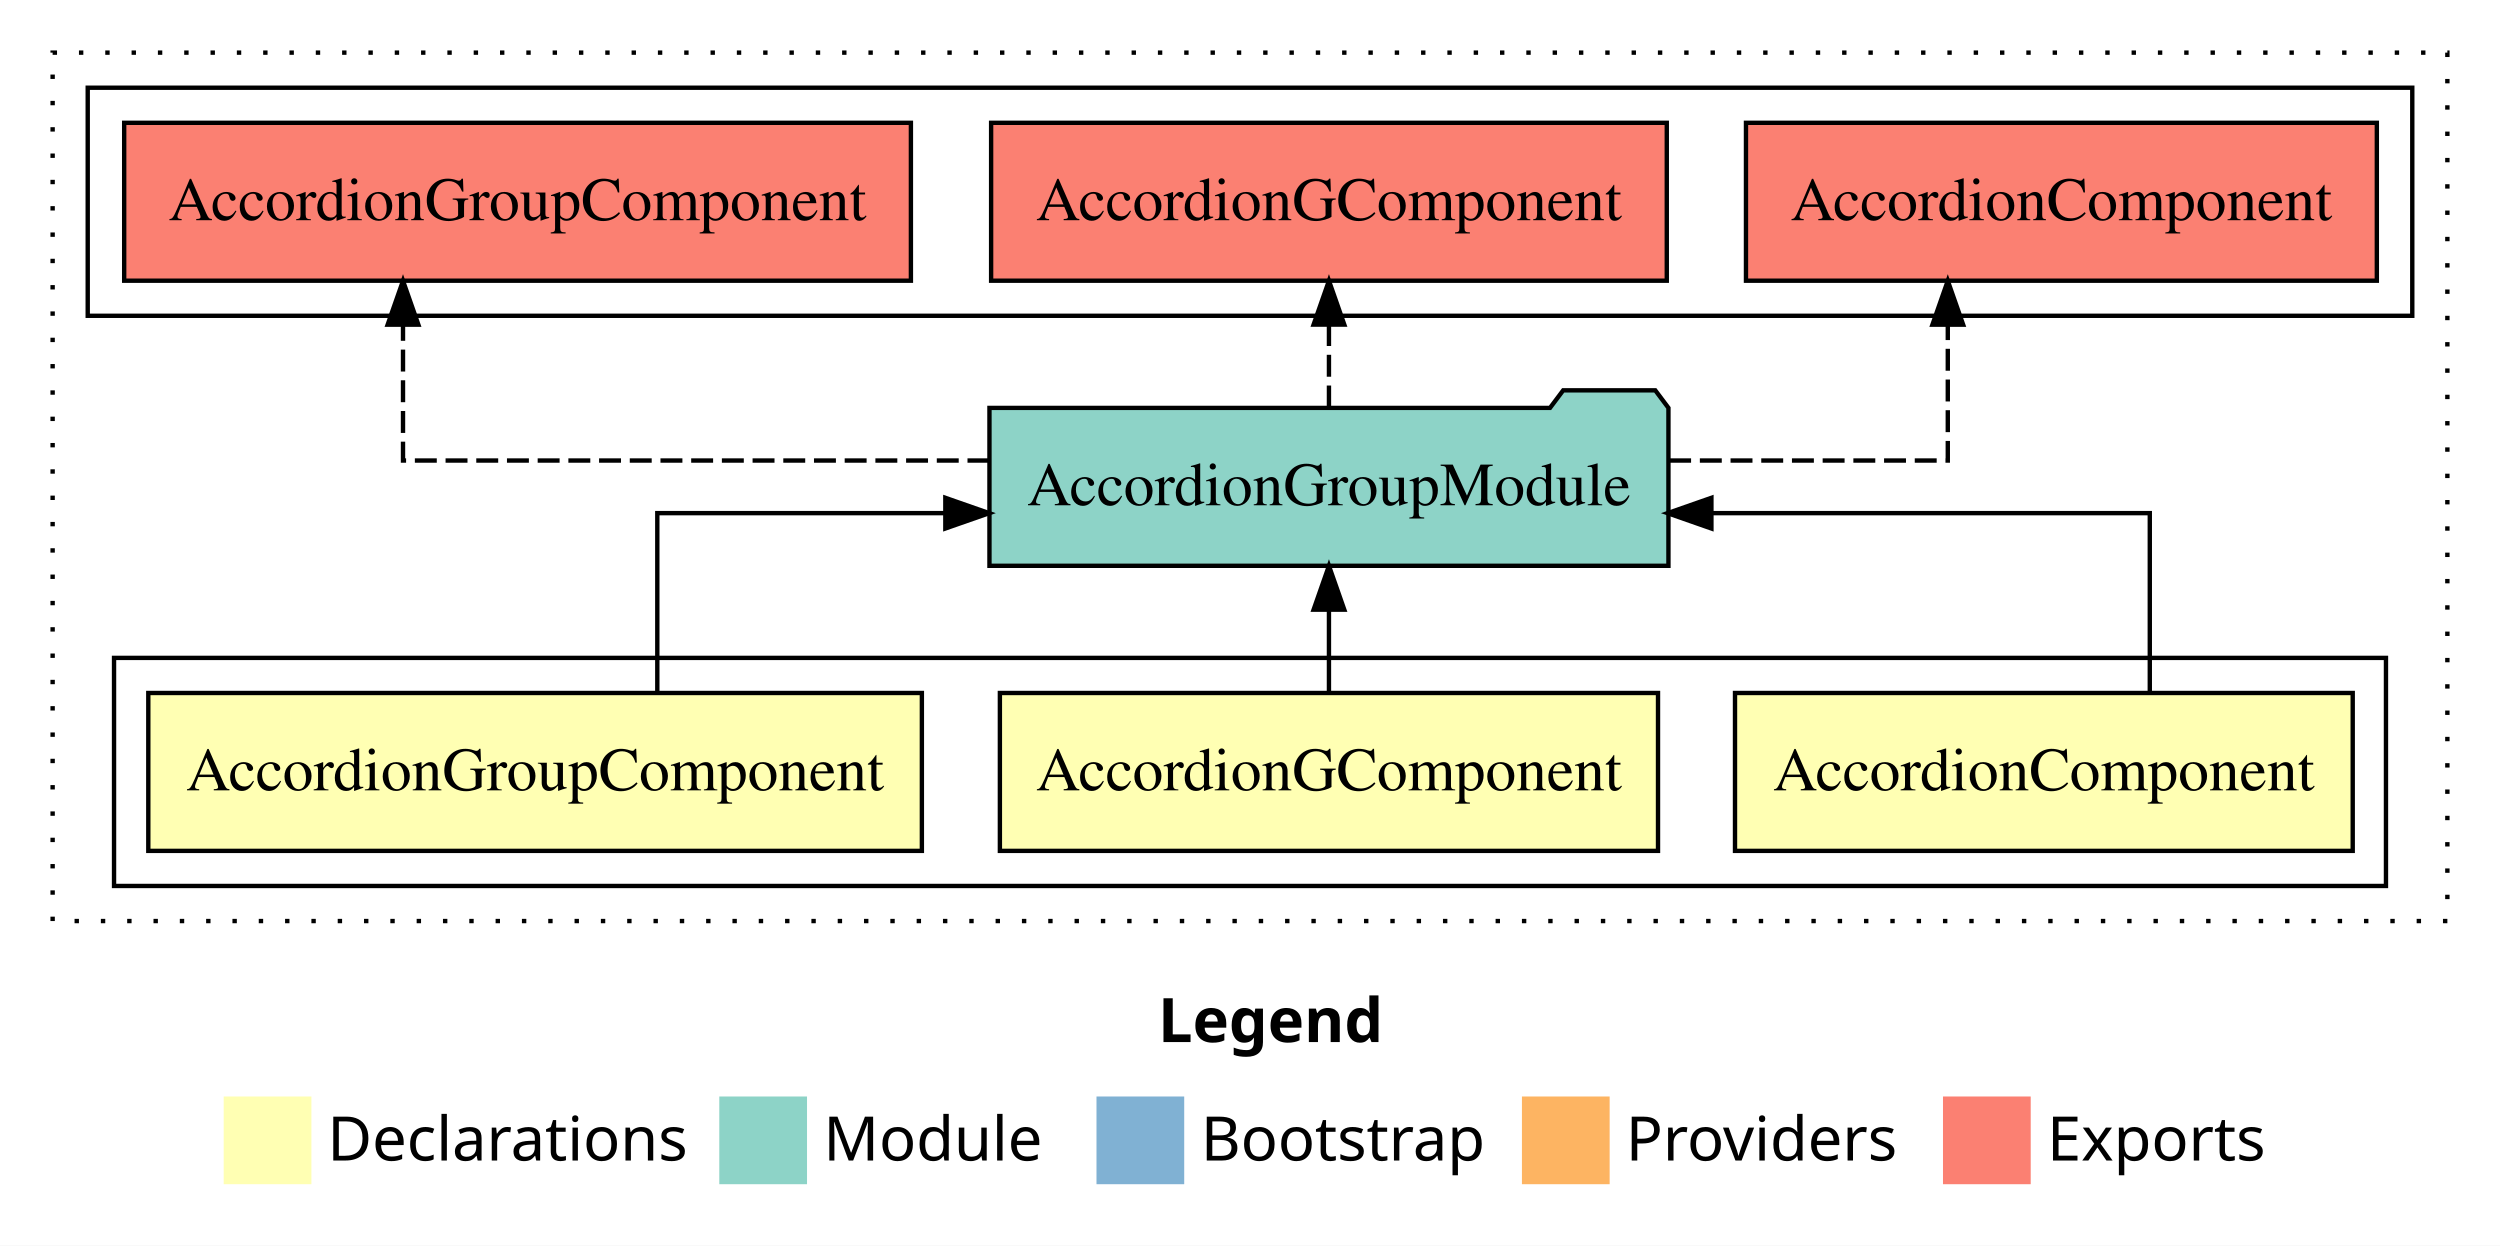
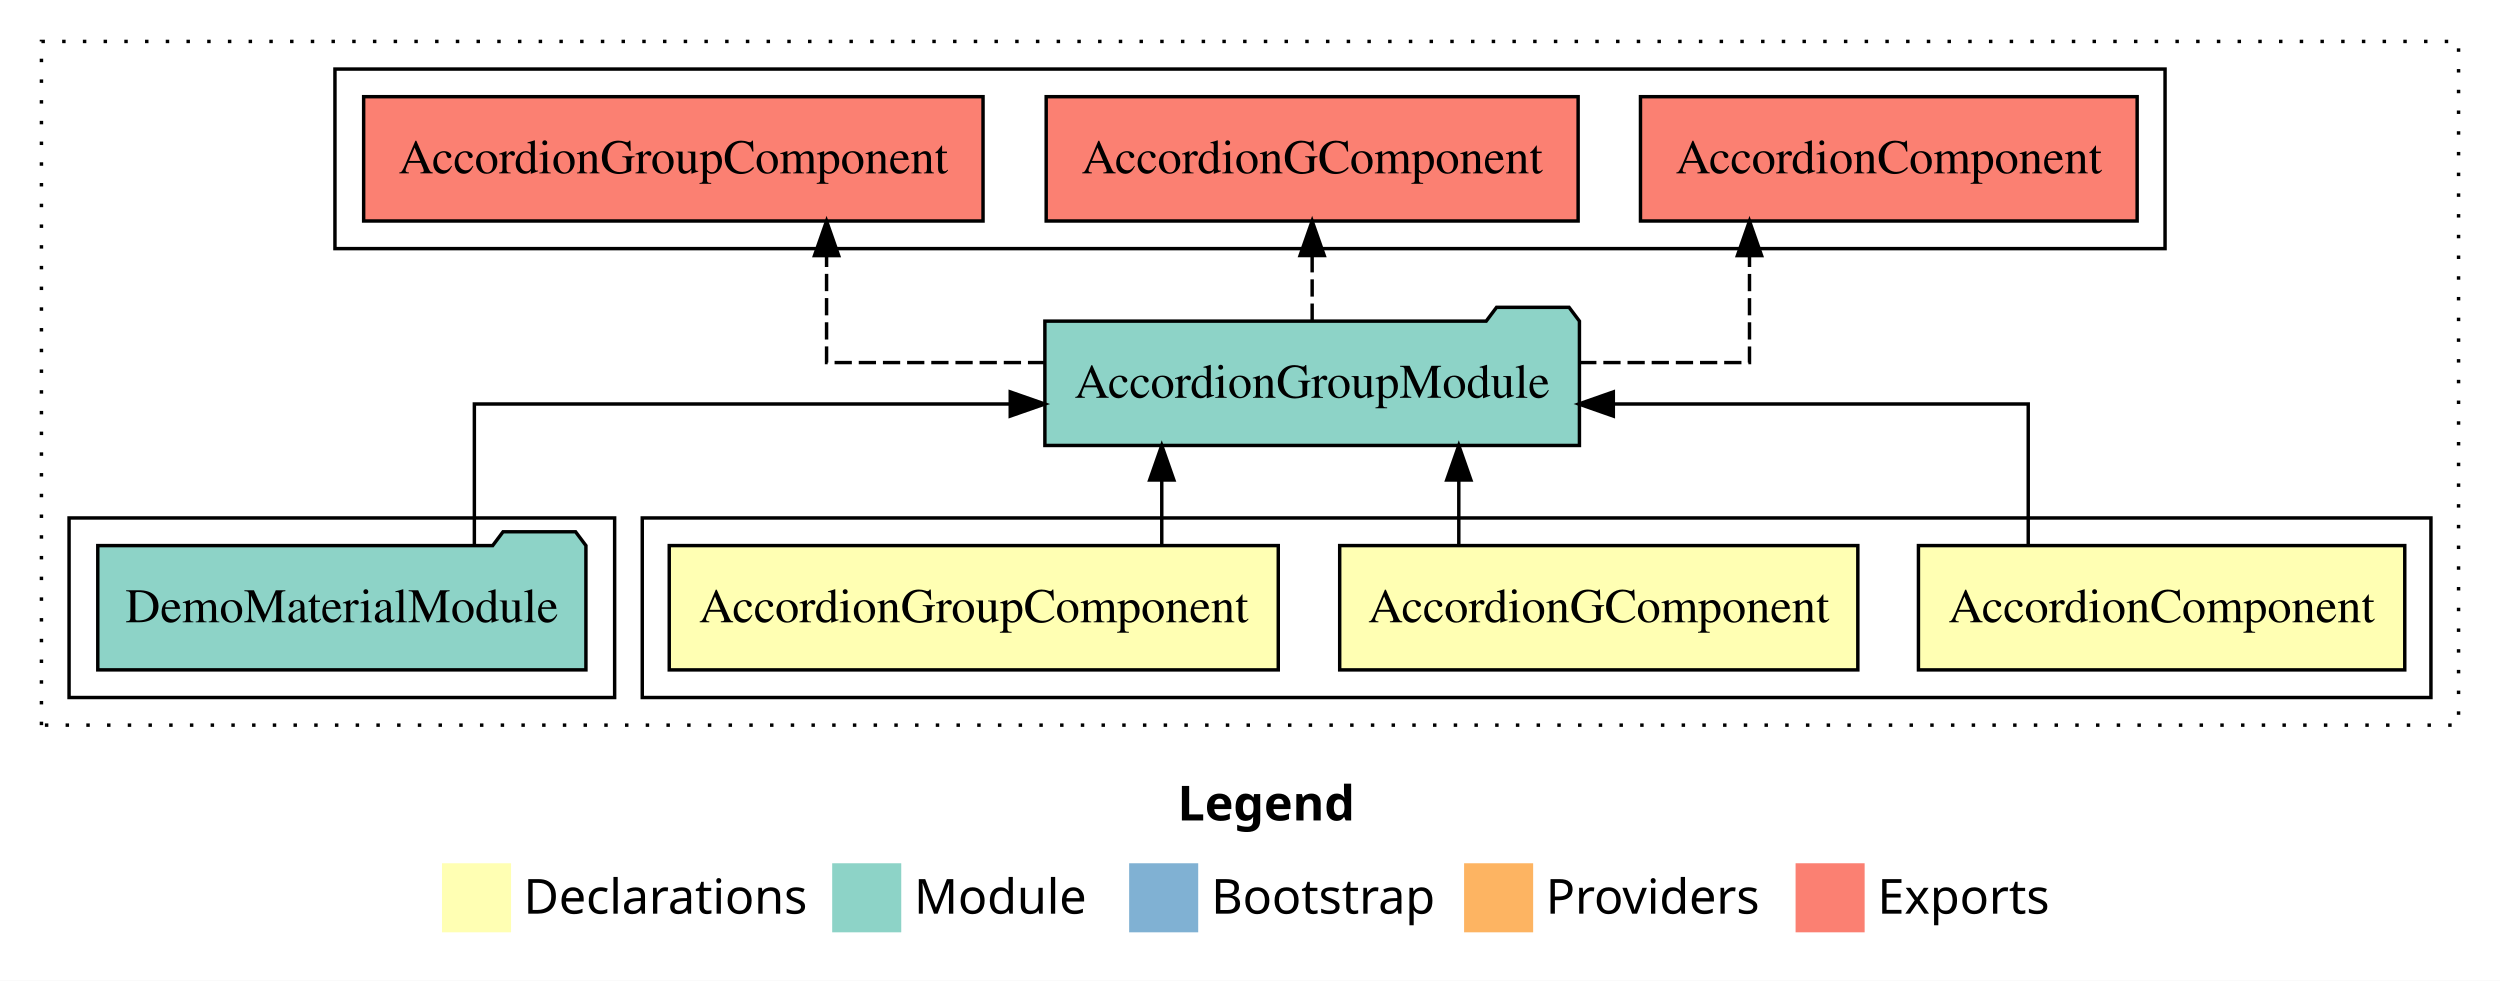
- <svg xmlns="http://www.w3.org/2000/svg" width="570pt" height="284pt" viewBox="0.00 0.00 570.00 284.00">
+ <svg xmlns="http://www.w3.org/2000/svg" width="724pt" height="284pt" viewBox="0.00 0.00 724.00 284.00">
  <g id="graph0" class="graph" transform="scale(1 1) rotate(0) translate(4 280)">
-     <polygon fill="#ffffff" stroke="transparent" points="-4,4 -4,-280 566,-280 566,4 -4,4" />
-     <text text-anchor="start" x="260.009" y="-42.4" font-family="sans-serif" font-weight="bold" font-size="14.00" fill="#000000">Legend</text>
-     <polygon fill="#ffffb3" stroke="transparent" points="47,-10 47,-30 67,-30 67,-10 47,-10" />
-     <text text-anchor="start" x="70.629" y="-15.4" font-family="sans-serif" font-size="14.00" fill="#000000">  Declarations</text>
-     <polygon fill="#8dd3c7" stroke="transparent" points="160,-10 160,-30 180,-30 180,-10 160,-10" />
-     <text text-anchor="start" x="183.725" y="-15.4" font-family="sans-serif" font-size="14.00" fill="#000000">  Module</text>
-     <polygon fill="#80b1d3" stroke="transparent" points="246,-10 246,-30 266,-30 266,-10 246,-10" />
-     <text text-anchor="start" x="269.781" y="-15.4" font-family="sans-serif" font-size="14.00" fill="#000000">  Bootstrap</text>
-     <polygon fill="#fdb462" stroke="transparent" points="343,-10 343,-30 363,-30 363,-10 343,-10" />
-     <text text-anchor="start" x="366.673" y="-15.4" font-family="sans-serif" font-size="14.00" fill="#000000">  Providers</text>
-     <polygon fill="#fb8072" stroke="transparent" points="439,-10 439,-30 459,-30 459,-10 439,-10" />
-     <text text-anchor="start" x="462.726" y="-15.4" font-family="sans-serif" font-size="14.00" fill="#000000">  Exports</text>
+     <polygon fill="#ffffff" stroke="transparent" points="-4,4 -4,-280 720,-280 720,4 -4,4" />
+     <text text-anchor="start" x="337.009" y="-42.4" font-family="sans-serif" font-weight="bold" font-size="14.00" fill="#000000">Legend</text>
+     <polygon fill="#ffffb3" stroke="transparent" points="124,-10 124,-30 144,-30 144,-10 124,-10" />
+     <text text-anchor="start" x="147.629" y="-15.4" font-family="sans-serif" font-size="14.00" fill="#000000">  Declarations</text>
+     <polygon fill="#8dd3c7" stroke="transparent" points="237,-10 237,-30 257,-30 257,-10 237,-10" />
+     <text text-anchor="start" x="260.725" y="-15.4" font-family="sans-serif" font-size="14.00" fill="#000000">  Module</text>
+     <polygon fill="#80b1d3" stroke="transparent" points="323,-10 323,-30 343,-30 343,-10 323,-10" />
+     <text text-anchor="start" x="346.781" y="-15.4" font-family="sans-serif" font-size="14.00" fill="#000000">  Bootstrap</text>
+     <polygon fill="#fdb462" stroke="transparent" points="420,-10 420,-30 440,-30 440,-10 420,-10" />
+     <text text-anchor="start" x="443.673" y="-15.4" font-family="sans-serif" font-size="14.00" fill="#000000">  Providers</text>
+     <polygon fill="#fb8072" stroke="transparent" points="516,-10 516,-30 536,-30 536,-10 516,-10" />
+     <text text-anchor="start" x="539.726" y="-15.4" font-family="sans-serif" font-size="14.00" fill="#000000">  Exports</text>
    <g id="clust1" class="cluster">
-       <polygon fill="none" stroke="#000000" stroke-dasharray="1,5" points="8,-70 8,-268 554,-268 554,-70 8,-70" />
+       <polygon fill="none" stroke="#000000" stroke-dasharray="1,5" points="8,-70 8,-268 708,-268 708,-70 8,-70" />
    </g>
    <g id="clust2" class="cluster">
-       <polygon fill="none" stroke="#000000" points="22,-78 22,-130 540,-130 540,-78 22,-78" />
+       <polygon fill="none" stroke="#000000" points="182,-78 182,-130 700,-130 700,-78 182,-78" />
+     </g>
+     <g id="clust6" class="cluster">
+       <polygon fill="none" stroke="#000000" points="16,-78 16,-130 174,-130 174,-78 16,-78" />
    </g>
    <g id="clust7" class="cluster">
-       <polygon fill="none" stroke="#000000" points="16,-208 16,-260 546,-260 546,-208 16,-208" />
+       <polygon fill="none" stroke="#000000" points="93,-208 93,-260 623,-260 623,-208 93,-208" />
    </g>
    <g id="node1" class="node">
-       <polygon fill="#ffffb3" stroke="#000000" points="532.42,-122 391.58,-122 391.58,-86 532.42,-86 532.42,-122" />
-       <text text-anchor="middle" x="462" y="-99.8" font-family="Times,serif" font-size="14.00" fill="#000000">AccordionComponent</text>
+       <polygon fill="#ffffb3" stroke="#000000" points="692.42,-122 551.58,-122 551.58,-86 692.42,-86 692.42,-122" />
+       <text text-anchor="middle" x="622" y="-99.8" font-family="Times,serif" font-size="14.00" fill="#000000">AccordionComponent</text>
    </g>
    <g id="node4" class="node">
-       <polygon fill="#8dd3c7" stroke="#000000" points="376.404,-187 373.404,-191 352.404,-191 349.404,-187 221.595,-187 221.595,-151 376.404,-151 376.404,-187" />
-       <text text-anchor="middle" x="299" y="-164.8" font-family="Times,serif" font-size="14.00" fill="#000000">AccordionGroupModule</text>
+       <polygon fill="#8dd3c7" stroke="#000000" points="453.404,-187 450.404,-191 429.404,-191 426.404,-187 298.596,-187 298.596,-151 453.404,-151 453.404,-187" />
+       <text text-anchor="middle" x="376" y="-164.8" font-family="Times,serif" font-size="14.00" fill="#000000">AccordionGroupModule</text>
    </g>
    <g id="edge1" class="edge">
-       <path fill="none" stroke="#000000" d="M486.153,-122.022C486.153,-139.373 486.153,-163 486.153,-163 486.153,-163 386.203,-163 386.203,-163" />
-       <polygon fill="#000000" stroke="#000000" points="386.203,-159.5 376.203,-163 386.203,-166.5 386.203,-159.5" />
+       <path fill="none" stroke="#000000" d="M583.375,-122.022C583.375,-139.373 583.375,-163 583.375,-163 583.375,-163 463.219,-163 463.219,-163" />
+       <polygon fill="#000000" stroke="#000000" points="463.219,-159.5 453.219,-163 463.219,-166.5 463.219,-159.5" />
    </g>
    <g id="node2" class="node">
-       <polygon fill="#ffffb3" stroke="#000000" points="374.027,-122 223.973,-122 223.973,-86 374.027,-86 374.027,-122" />
-       <text text-anchor="middle" x="299" y="-99.8" font-family="Times,serif" font-size="14.00" fill="#000000">AccordionGComponent</text>
+       <polygon fill="#ffffb3" stroke="#000000" points="534.027,-122 383.973,-122 383.973,-86 534.027,-86 534.027,-122" />
+       <text text-anchor="middle" x="459" y="-99.8" font-family="Times,serif" font-size="14.00" fill="#000000">AccordionGComponent</text>
    </g>
    <g id="edge2" class="edge">
-       <path fill="none" stroke="#000000" d="M299,-122.106C299,-122.106 299,-140.991 299,-140.991" />
-       <polygon fill="#000000" stroke="#000000" points="295.5,-140.991 299,-150.991 302.5,-140.991 295.5,-140.991" />
+       <path fill="none" stroke="#000000" d="M418.469,-122.106C418.469,-122.106 418.469,-140.991 418.469,-140.991" />
+       <polygon fill="#000000" stroke="#000000" points="414.97,-140.991 418.469,-150.991 421.97,-140.991 414.97,-140.991" />
    </g>
    <g id="node3" class="node">
-       <polygon fill="#ffffb3" stroke="#000000" points="206.187,-122 29.813,-122 29.813,-86 206.187,-86 206.187,-122" />
-       <text text-anchor="middle" x="118" y="-99.8" font-family="Times,serif" font-size="14.00" fill="#000000">AccordionGroupComponent</text>
+       <polygon fill="#ffffb3" stroke="#000000" points="366.187,-122 189.813,-122 189.813,-86 366.187,-86 366.187,-122" />
+       <text text-anchor="middle" x="278" y="-99.8" font-family="Times,serif" font-size="14.00" fill="#000000">AccordionGroupComponent</text>
    </g>
    <g id="edge3" class="edge">
-       <path fill="none" stroke="#000000" d="M145.864,-122.022C145.864,-139.373 145.864,-163 145.864,-163 145.864,-163 211.535,-163 211.535,-163" />
-       <polygon fill="#000000" stroke="#000000" points="211.535,-166.5 221.535,-163 211.535,-159.5 211.535,-166.5" />
+       <path fill="none" stroke="#000000" d="M332.446,-122.106C332.446,-122.106 332.446,-140.991 332.446,-140.991" />
+       <polygon fill="#000000" stroke="#000000" points="328.946,-140.991 332.446,-150.991 335.946,-140.991 328.946,-140.991" />
+     </g>
+     <g id="node6" class="node">
+       <polygon fill="#fb8072" stroke="#000000" points="614.919,-252 471.081,-252 471.081,-216 614.919,-216 614.919,-252" />
+       <text text-anchor="middle" x="543" y="-229.8" font-family="Times,serif" font-size="14.00" fill="#000000">AccordionComponent </text>
+     </g>
+     <g id="edge5" class="edge">
+       <path fill="none" stroke="#000000" stroke-dasharray="5,2" d="M453.322,-175C479.691,-175 502.652,-175 502.652,-175 502.652,-175 502.652,-205.977 502.652,-205.977" />
+       <polygon fill="#000000" stroke="#000000" points="499.152,-205.977 502.652,-215.977 506.152,-205.977 499.152,-205.977" />
+     </g>
+     <g id="node7" class="node">
+       <polygon fill="#fb8072" stroke="#000000" points="453.026,-252 298.974,-252 298.974,-216 453.026,-216 453.026,-252" />
+       <text text-anchor="middle" x="376" y="-229.8" font-family="Times,serif" font-size="14.00" fill="#000000">AccordionGComponent </text>
+     </g>
+     <g id="edge6" class="edge">
+       <path fill="none" stroke="#000000" stroke-dasharray="5,2" d="M376,-187.106C376,-187.106 376,-205.991 376,-205.991" />
+       <polygon fill="#000000" stroke="#000000" points="372.5,-205.991 376,-215.991 379.5,-205.991 372.5,-205.991" />
+     </g>
+     <g id="node8" class="node">
+       <polygon fill="#fb8072" stroke="#000000" points="280.687,-252 101.313,-252 101.313,-216 280.687,-216 280.687,-252" />
+       <text text-anchor="middle" x="191" y="-229.8" font-family="Times,serif" font-size="14.00" fill="#000000">AccordionGroupComponent </text>
+     </g>
+     <g id="edge7" class="edge">
+       <path fill="none" stroke="#000000" stroke-dasharray="5,2" d="M298.694,-175C266.017,-175 235.375,-175 235.375,-175 235.375,-175 235.375,-205.977 235.375,-205.977" />
+       <polygon fill="#000000" stroke="#000000" points="231.875,-205.977 235.375,-215.977 238.875,-205.977 231.875,-205.977" />
    </g>
    <g id="node5" class="node">
-       <polygon fill="#fb8072" stroke="#000000" points="537.919,-252 394.081,-252 394.081,-216 537.919,-216 537.919,-252" />
-       <text text-anchor="middle" x="466" y="-229.8" font-family="Times,serif" font-size="14.00" fill="#000000">AccordionComponent </text>
+       <polygon fill="#8dd3c7" stroke="#000000" points="165.683,-122 162.683,-126 141.683,-126 138.683,-122 24.317,-122 24.317,-86 165.683,-86 165.683,-122" />
+       <text text-anchor="middle" x="95" y="-99.8" font-family="Times,serif" font-size="14.00" fill="#000000">DemoMaterialModule</text>
    </g>
    <g id="edge4" class="edge">
-       <path fill="none" stroke="#000000" stroke-dasharray="5,2" d="M376.565,-175C409.352,-175 440.097,-175 440.097,-175 440.097,-175 440.097,-205.977 440.097,-205.977" />
-       <polygon fill="#000000" stroke="#000000" points="436.597,-205.977 440.097,-215.977 443.597,-205.977 436.597,-205.977" />
-     </g>
-     <g id="node6" class="node">
-       <polygon fill="#fb8072" stroke="#000000" points="376.026,-252 221.974,-252 221.974,-216 376.026,-216 376.026,-252" />
-       <text text-anchor="middle" x="299" y="-229.8" font-family="Times,serif" font-size="14.00" fill="#000000">AccordionGComponent </text>
-     </g>
-     <g id="edge5" class="edge">
-       <path fill="none" stroke="#000000" stroke-dasharray="5,2" d="M299,-187.106C299,-187.106 299,-205.991 299,-205.991" />
-       <polygon fill="#000000" stroke="#000000" points="295.5,-205.991 299,-215.991 302.5,-205.991 295.5,-205.991" />
-     </g>
-     <g id="node7" class="node">
-       <polygon fill="#fb8072" stroke="#000000" points="203.687,-252 24.313,-252 24.313,-216 203.687,-216 203.687,-252" />
-       <text text-anchor="middle" x="114" y="-229.8" font-family="Times,serif" font-size="14.00" fill="#000000">AccordionGroupComponent </text>
-     </g>
-     <g id="edge6" class="edge">
-       <path fill="none" stroke="#000000" stroke-dasharray="5,2" d="M221.588,-175C161.336,-175 87.886,-175 87.886,-175 87.886,-175 87.886,-205.977 87.886,-205.977" />
-       <polygon fill="#000000" stroke="#000000" points="84.386,-205.977 87.886,-215.977 91.386,-205.977 84.386,-205.977" />
+       <path fill="none" stroke="#000000" d="M133.374,-122.022C133.374,-139.373 133.374,-163 133.374,-163 133.374,-163 288.565,-163 288.565,-163" />
+       <polygon fill="#000000" stroke="#000000" points="288.565,-166.5 298.565,-163 288.565,-159.5 288.565,-166.5" />
    </g>
  </g>
</svg>
